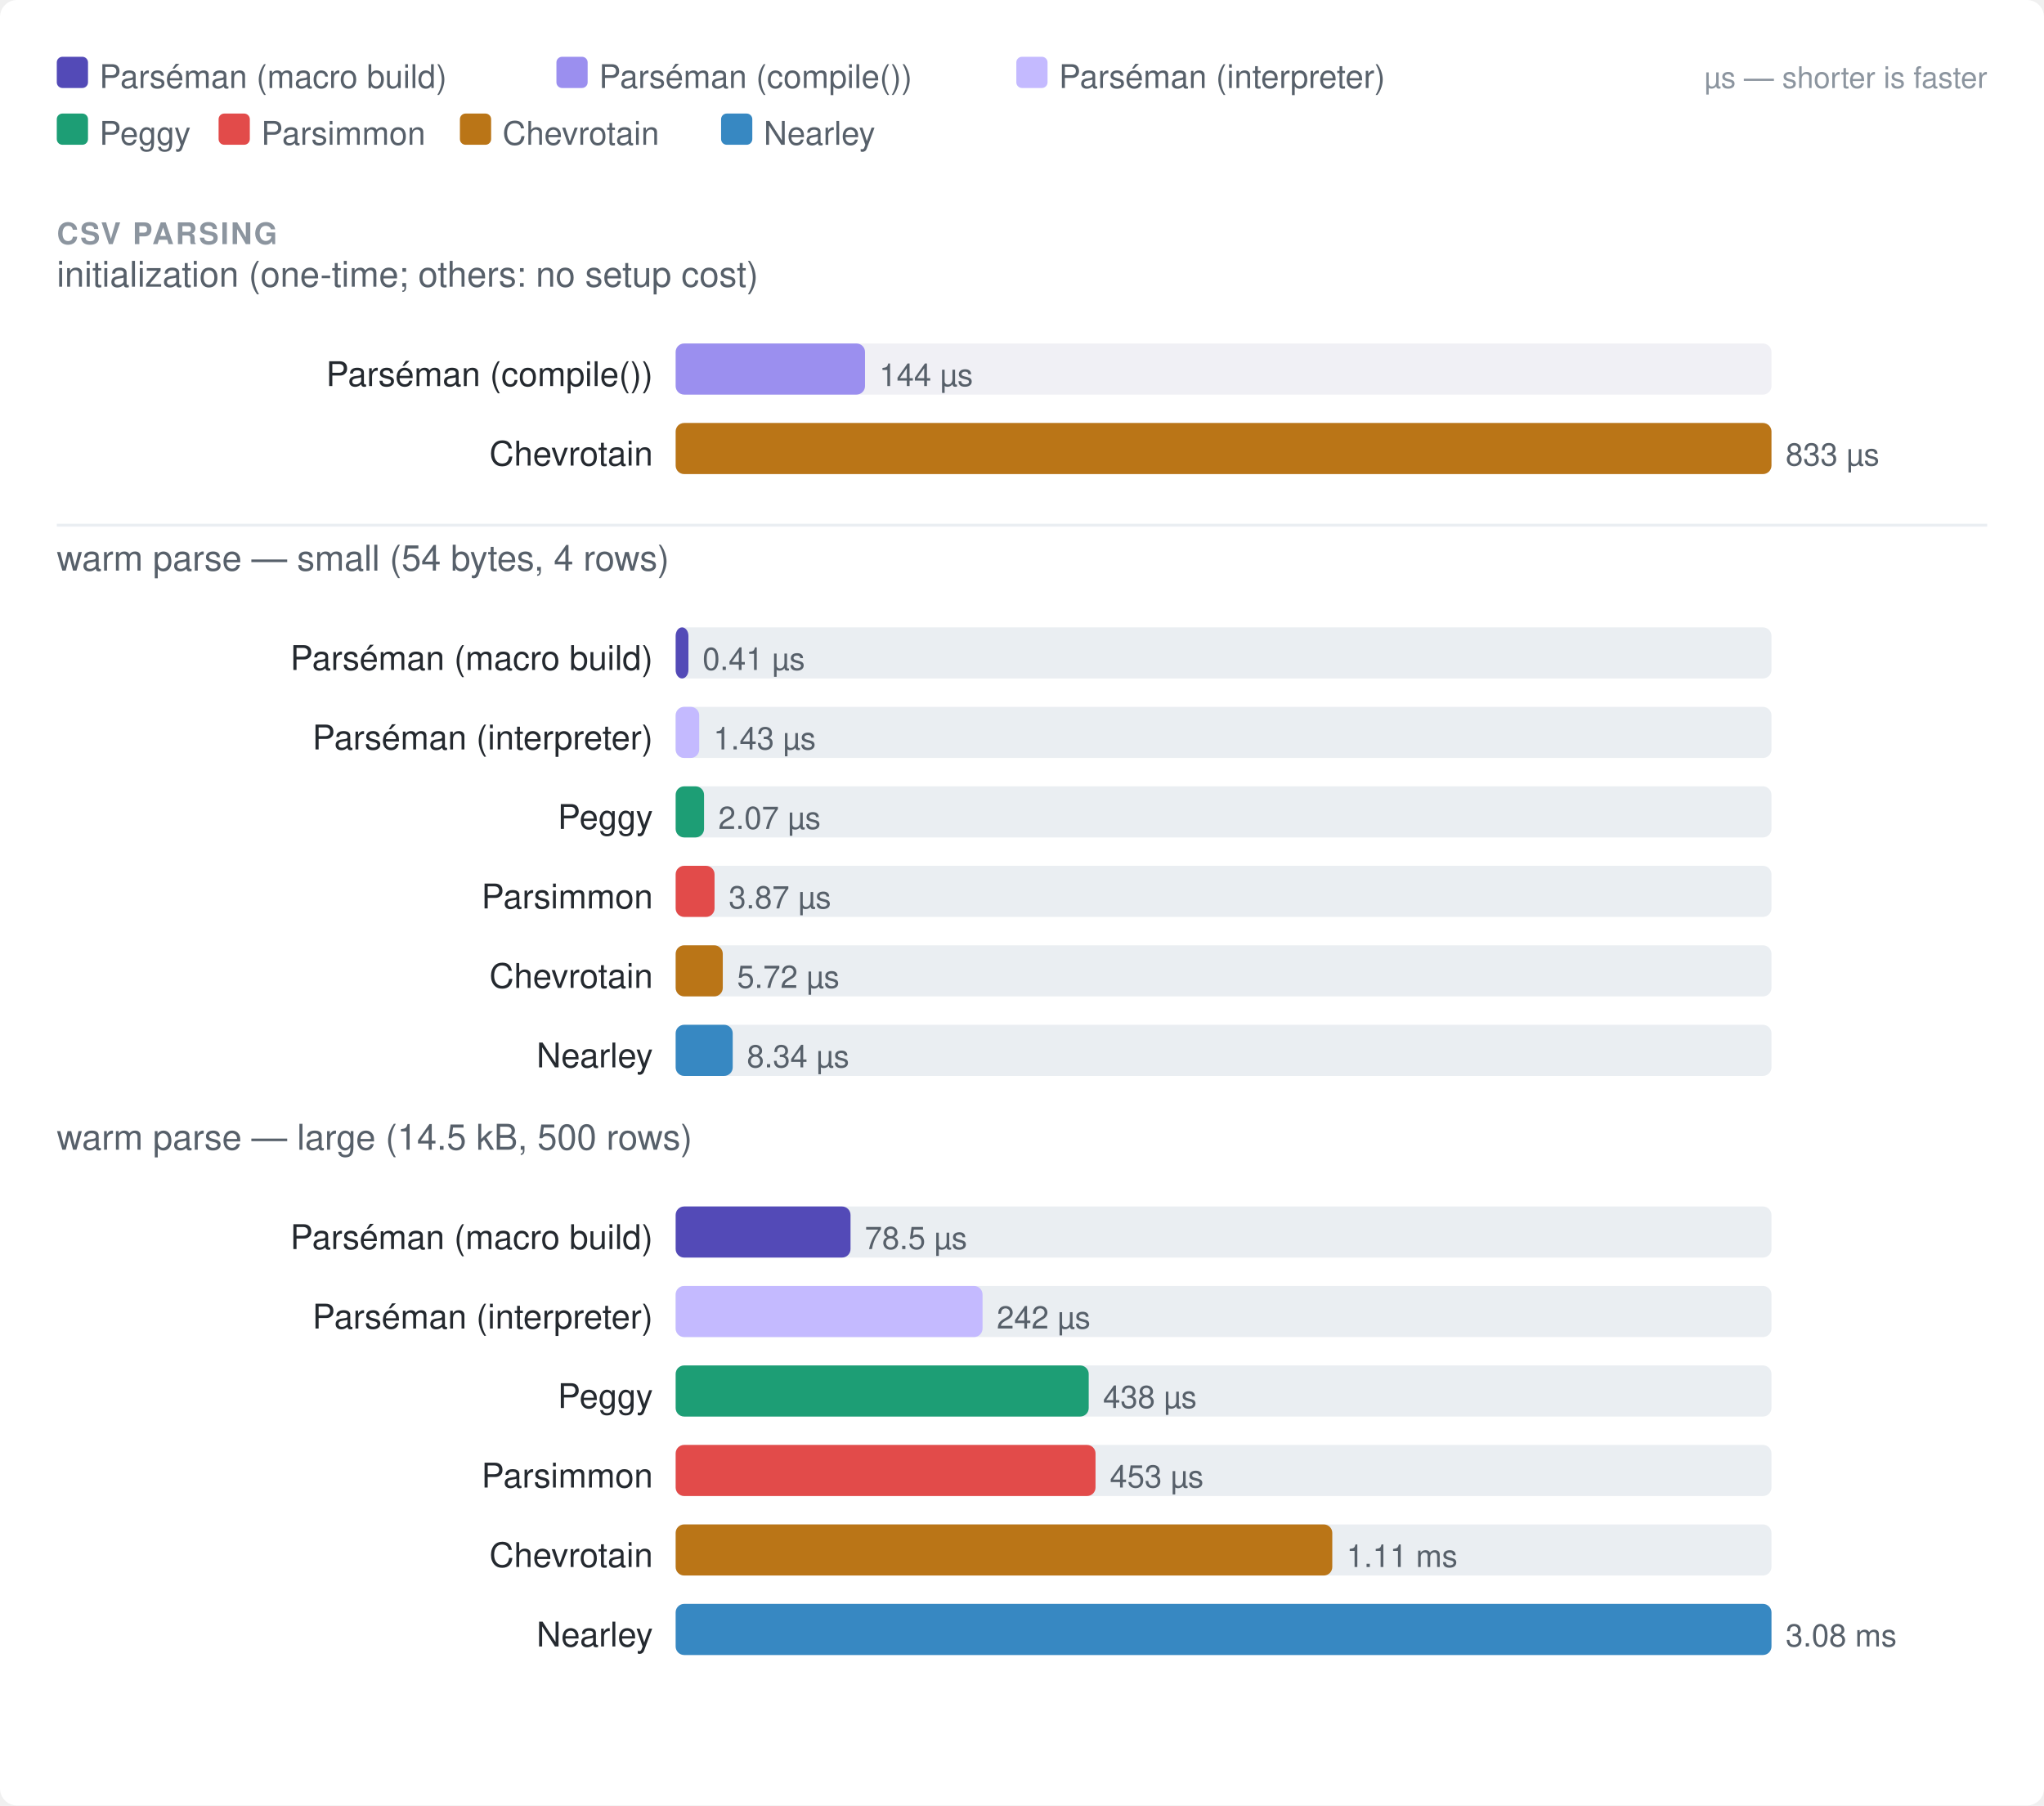
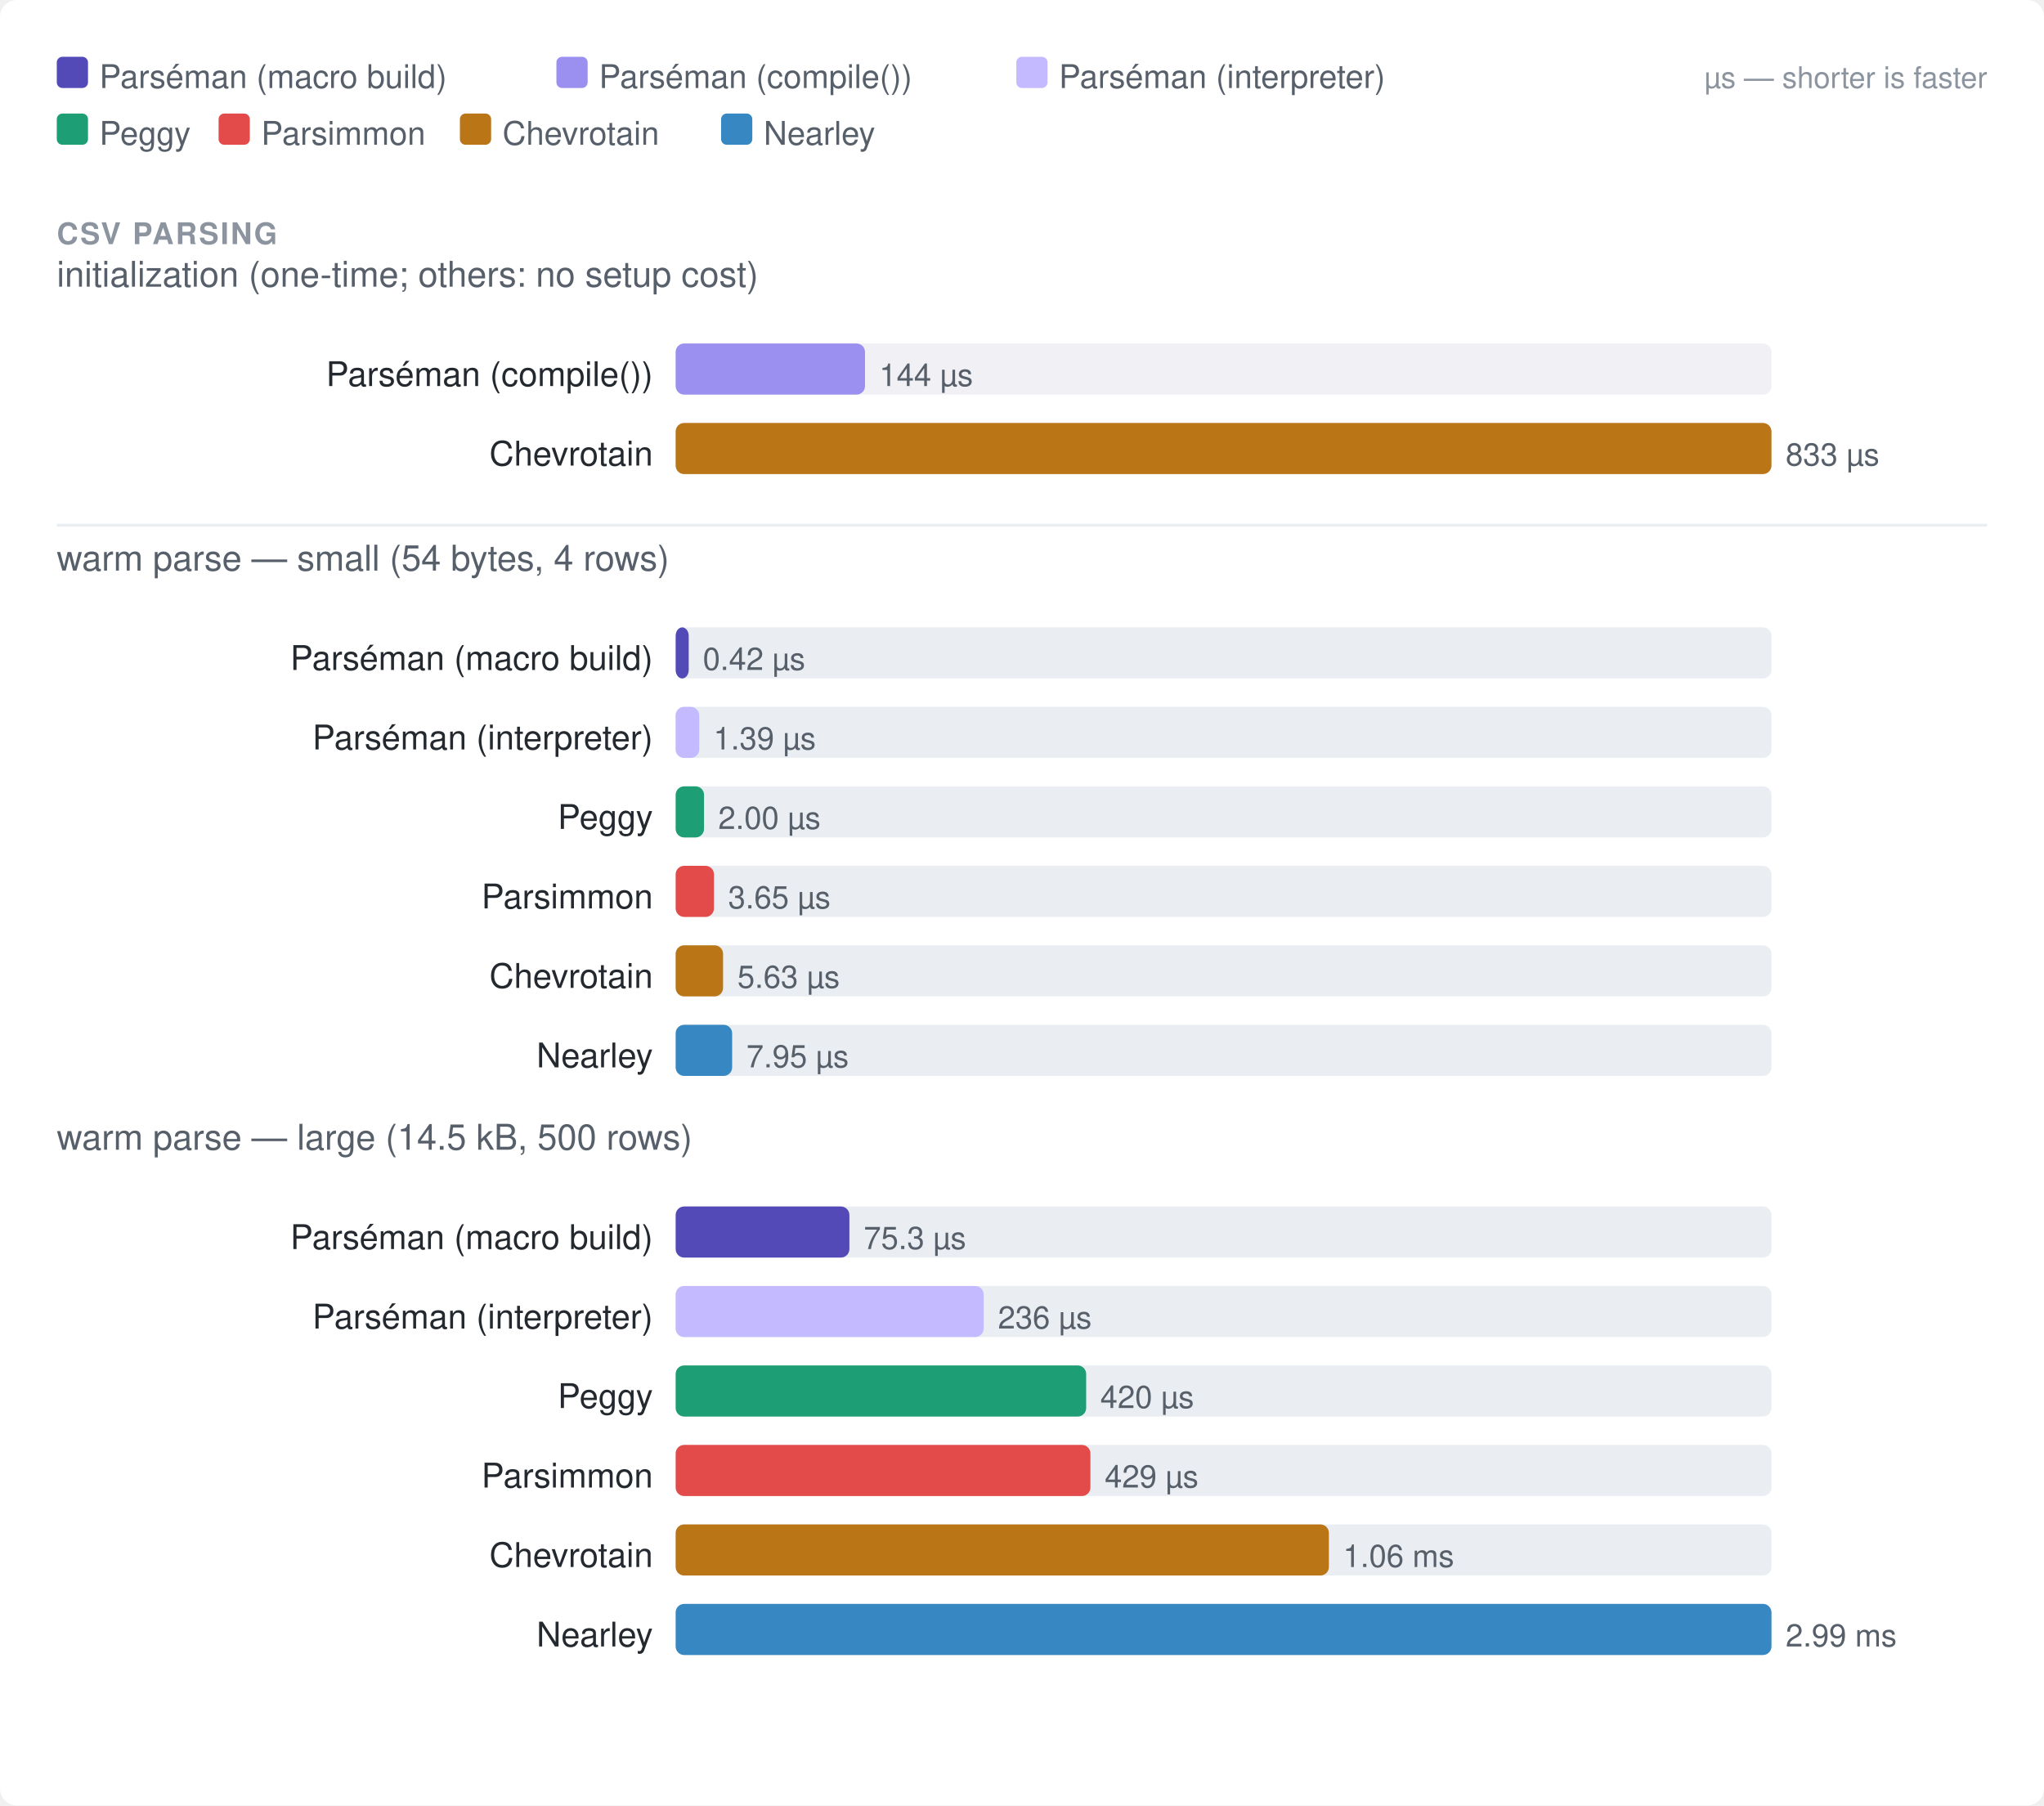
<svg xmlns="http://www.w3.org/2000/svg" viewBox="0 0 720 636" width="720" height="636">
  <rect width="720" height="636" fill="white" rx="6" />
  <rect x="20" y="20" width="11" height="11" rx="2" fill="#534AB7" />
  <text x="35" y="31" font-size="11.5" fill="#57606a" font-family="-apple-system,BlinkMacSystemFont,'Segoe UI',Helvetica,Arial,sans-serif">Parséman (macro build)</text>
  <rect x="196" y="20" width="11" height="11" rx="2" fill="#9B8FEF" />
  <text x="211" y="31" font-size="11.5" fill="#57606a" font-family="-apple-system,BlinkMacSystemFont,'Segoe UI',Helvetica,Arial,sans-serif">Parséman (compile())</text>
  <rect x="358" y="20" width="11" height="11" rx="2" fill="#C4BAFF" />
  <text x="373" y="31" font-size="11.5" fill="#57606a" font-family="-apple-system,BlinkMacSystemFont,'Segoe UI',Helvetica,Arial,sans-serif">Parséman (interpreter)</text>
  <rect x="20" y="40" width="11" height="11" rx="2" fill="#1D9E75" />
  <text x="35" y="51" font-size="11.5" fill="#57606a" font-family="-apple-system,BlinkMacSystemFont,'Segoe UI',Helvetica,Arial,sans-serif">Peggy</text>
  <rect x="77" y="40" width="11" height="11" rx="2" fill="#E24B4A" />
  <text x="92" y="51" font-size="11.5" fill="#57606a" font-family="-apple-system,BlinkMacSystemFont,'Segoe UI',Helvetica,Arial,sans-serif">Parsimmon</text>
  <rect x="162" y="40" width="11" height="11" rx="2" fill="#BA7517" />
  <text x="177" y="51" font-size="11.5" fill="#57606a" font-family="-apple-system,BlinkMacSystemFont,'Segoe UI',Helvetica,Arial,sans-serif">Chevrotain</text>
  <rect x="254" y="40" width="11" height="11" rx="2" fill="#3788C2" />
  <text x="269" y="51" font-size="11.5" fill="#57606a" font-family="-apple-system,BlinkMacSystemFont,'Segoe UI',Helvetica,Arial,sans-serif">Nearley</text>
  <text x="700" y="31" font-size="10.5" fill="#8c959f" text-anchor="end" font-family="-apple-system,BlinkMacSystemFont,'Segoe UI',Helvetica,Arial,sans-serif">µs — shorter is faster</text>
  <text x="20" y="86" font-size="10.5" font-weight="600" fill="#8c959f" letter-spacing="0.06em" font-family="-apple-system,BlinkMacSystemFont,'Segoe UI',Helvetica,Arial,sans-serif">CSV PARSING</text>
  <text x="20" y="101" font-size="12.5" fill="#57606a" font-family="-apple-system,BlinkMacSystemFont,'Segoe UI',Helvetica,Arial,sans-serif">initialization (one-time; others: no setup cost)</text>
  <text x="230" y="136" text-anchor="end" font-size="12" fill="#24292f" font-family="-apple-system,BlinkMacSystemFont,'Segoe UI',Helvetica,Arial,sans-serif">Parséman (compile())</text>
  <rect x="238" y="121" width="386" height="18" rx="3" fill="#f0f0f5" />
  <rect x="238" y="121" width="66.7" height="18" rx="3" fill="#9B8FEF" />
  <text x="309.719" y="136" font-size="11" fill="#57606a" font-family="-apple-system,BlinkMacSystemFont,'Segoe UI',Helvetica,Arial,sans-serif">144 µs</text>
  <text x="230" y="164" text-anchor="end" font-size="12" fill="#24292f" font-family="-apple-system,BlinkMacSystemFont,'Segoe UI',Helvetica,Arial,sans-serif">Chevrotain</text>
  <rect x="238" y="149" width="386" height="18" rx="3" fill="#f0f0f5" />
  <rect x="238" y="149" width="386.0" height="18" rx="3" fill="#BA7517" />
  <text x="629" y="164" font-size="11" fill="#57606a" font-family="-apple-system,BlinkMacSystemFont,'Segoe UI',Helvetica,Arial,sans-serif">833 µs</text>
  <line x1="20" y1="185" x2="700" y2="185" stroke="#eaeef2" stroke-width="1" />
  <text x="20" y="201" font-size="12.5" fill="#57606a" font-family="-apple-system,BlinkMacSystemFont,'Segoe UI',Helvetica,Arial,sans-serif">warm parse — small  (54 bytes, 4 rows)</text>
  <text x="230" y="236" text-anchor="end" font-size="12" fill="#24292f" font-family="-apple-system,BlinkMacSystemFont,'Segoe UI',Helvetica,Arial,sans-serif">Parséman (macro build)</text>
  <rect x="238" y="221" width="386" height="18" rx="3" fill="#eaeef2" />
-   <rect x="238" y="221" width="4.5" height="18" rx="3" fill="#534AB7" />
-   <text x="247.474" y="236" font-size="11" fill="#57606a" font-family="-apple-system,BlinkMacSystemFont,'Segoe UI',Helvetica,Arial,sans-serif">0.41 µs</text>
+   <rect x="238" y="221" width="4.6" height="18" rx="3" fill="#534AB7" />
+   <text x="247.577" y="236" font-size="11" fill="#57606a" font-family="-apple-system,BlinkMacSystemFont,'Segoe UI',Helvetica,Arial,sans-serif">0.42 µs</text>
  <text x="230" y="264" text-anchor="end" font-size="12" fill="#24292f" font-family="-apple-system,BlinkMacSystemFont,'Segoe UI',Helvetica,Arial,sans-serif">Parséman (interpreter)</text>
  <rect x="238" y="249" width="386" height="18" rx="3" fill="#eaeef2" />
  <rect x="238" y="249" width="8.3" height="18" rx="3" fill="#C4BAFF" />
-   <text x="251.309" y="264" font-size="11" fill="#57606a" font-family="-apple-system,BlinkMacSystemFont,'Segoe UI',Helvetica,Arial,sans-serif">1.43 µs</text>
+   <text x="251.319" y="264" font-size="11" fill="#57606a" font-family="-apple-system,BlinkMacSystemFont,'Segoe UI',Helvetica,Arial,sans-serif">1.39 µs</text>
  <text x="230" y="292" text-anchor="end" font-size="12" fill="#24292f" font-family="-apple-system,BlinkMacSystemFont,'Segoe UI',Helvetica,Arial,sans-serif">Peggy</text>
  <rect x="238" y="277" width="386" height="18" rx="3" fill="#eaeef2" />
  <rect x="238" y="277" width="10.0" height="18" rx="3" fill="#1D9E75" />
-   <text x="253.017" y="292" font-size="11" fill="#57606a" font-family="-apple-system,BlinkMacSystemFont,'Segoe UI',Helvetica,Arial,sans-serif">2.07 µs</text>
+   <text x="252.987" y="292" font-size="11" fill="#57606a" font-family="-apple-system,BlinkMacSystemFont,'Segoe UI',Helvetica,Arial,sans-serif">2.00 µs</text>
  <text x="230" y="320" text-anchor="end" font-size="12" fill="#24292f" font-family="-apple-system,BlinkMacSystemFont,'Segoe UI',Helvetica,Arial,sans-serif">Parsimmon</text>
  <rect x="238" y="305" width="386" height="18" rx="3" fill="#eaeef2" />
-   <rect x="238" y="305" width="13.7" height="18" rx="3" fill="#E24B4A" />
-   <text x="256.687" y="320" font-size="11" fill="#57606a" font-family="-apple-system,BlinkMacSystemFont,'Segoe UI',Helvetica,Arial,sans-serif">3.87 µs</text>
+   <rect x="238" y="305" width="13.5" height="18" rx="3" fill="#E24B4A" />
+   <text x="256.493" y="320" font-size="11" fill="#57606a" font-family="-apple-system,BlinkMacSystemFont,'Segoe UI',Helvetica,Arial,sans-serif">3.65 µs</text>
  <text x="230" y="348" text-anchor="end" font-size="12" fill="#24292f" font-family="-apple-system,BlinkMacSystemFont,'Segoe UI',Helvetica,Arial,sans-serif">Chevrotain</text>
  <rect x="238" y="333" width="386" height="18" rx="3" fill="#eaeef2" />
-   <rect x="238" y="333" width="16.6" height="18" rx="3" fill="#BA7517" />
-   <text x="259.626" y="348" font-size="11" fill="#57606a" font-family="-apple-system,BlinkMacSystemFont,'Segoe UI',Helvetica,Arial,sans-serif">5.72 µs</text>
+   <rect x="238" y="333" width="16.7" height="18" rx="3" fill="#BA7517" />
+   <text x="259.742" y="348" font-size="11" fill="#57606a" font-family="-apple-system,BlinkMacSystemFont,'Segoe UI',Helvetica,Arial,sans-serif">5.63 µs</text>
  <text x="230" y="376" text-anchor="end" font-size="12" fill="#24292f" font-family="-apple-system,BlinkMacSystemFont,'Segoe UI',Helvetica,Arial,sans-serif">Nearley</text>
  <rect x="238" y="361" width="386" height="18" rx="3" fill="#eaeef2" />
-   <rect x="238" y="361" width="20.1" height="18" rx="3" fill="#3788C2" />
-   <text x="263.08" y="376" font-size="11" fill="#57606a" font-family="-apple-system,BlinkMacSystemFont,'Segoe UI',Helvetica,Arial,sans-serif">8.34 µs</text>
+   <rect x="238" y="361" width="19.9" height="18" rx="3" fill="#3788C2" />
+   <text x="262.902" y="376" font-size="11" fill="#57606a" font-family="-apple-system,BlinkMacSystemFont,'Segoe UI',Helvetica,Arial,sans-serif">7.95 µs</text>
  <text x="20" y="405" font-size="12.5" fill="#57606a" font-family="-apple-system,BlinkMacSystemFont,'Segoe UI',Helvetica,Arial,sans-serif">warm parse — large  (14.5 kB, 500 rows)</text>
  <text x="230" y="440" text-anchor="end" font-size="12" fill="#24292f" font-family="-apple-system,BlinkMacSystemFont,'Segoe UI',Helvetica,Arial,sans-serif">Parséman (macro build)</text>
  <rect x="238" y="425" width="386" height="18" rx="3" fill="#eaeef2" />
-   <rect x="238" y="425" width="61.6" height="18" rx="3" fill="#534AB7" />
-   <text x="304.603" y="440" font-size="11" fill="#57606a" font-family="-apple-system,BlinkMacSystemFont,'Segoe UI',Helvetica,Arial,sans-serif">78.5 µs</text>
+   <rect x="238" y="425" width="61.2" height="18" rx="3" fill="#534AB7" />
+   <text x="304.229" y="440" font-size="11" fill="#57606a" font-family="-apple-system,BlinkMacSystemFont,'Segoe UI',Helvetica,Arial,sans-serif">75.3 µs</text>
  <text x="230" y="468" text-anchor="end" font-size="12" fill="#24292f" font-family="-apple-system,BlinkMacSystemFont,'Segoe UI',Helvetica,Arial,sans-serif">Parséman (interpreter)</text>
  <rect x="238" y="453" width="386" height="18" rx="3" fill="#eaeef2" />
-   <rect x="238" y="453" width="108.1" height="18" rx="3" fill="#C4BAFF" />
-   <text x="351.096" y="468" font-size="11" fill="#57606a" font-family="-apple-system,BlinkMacSystemFont,'Segoe UI',Helvetica,Arial,sans-serif">242 µs</text>
+   <rect x="238" y="453" width="108.5" height="18" rx="3" fill="#C4BAFF" />
+   <text x="351.529" y="468" font-size="11" fill="#57606a" font-family="-apple-system,BlinkMacSystemFont,'Segoe UI',Helvetica,Arial,sans-serif">236 µs</text>
  <text x="230" y="496" text-anchor="end" font-size="12" fill="#24292f" font-family="-apple-system,BlinkMacSystemFont,'Segoe UI',Helvetica,Arial,sans-serif">Peggy</text>
  <rect x="238" y="481" width="386" height="18" rx="3" fill="#eaeef2" />
-   <rect x="238" y="481" width="145.5" height="18" rx="3" fill="#1D9E75" />
-   <text x="388.544" y="496" font-size="11" fill="#57606a" font-family="-apple-system,BlinkMacSystemFont,'Segoe UI',Helvetica,Arial,sans-serif">438 µs</text>
+   <rect x="238" y="481" width="144.6" height="18" rx="3" fill="#1D9E75" />
+   <text x="387.571" y="496" font-size="11" fill="#57606a" font-family="-apple-system,BlinkMacSystemFont,'Segoe UI',Helvetica,Arial,sans-serif">420 µs</text>
  <text x="230" y="524" text-anchor="end" font-size="12" fill="#24292f" font-family="-apple-system,BlinkMacSystemFont,'Segoe UI',Helvetica,Arial,sans-serif">Parsimmon</text>
  <rect x="238" y="509" width="386" height="18" rx="3" fill="#eaeef2" />
-   <rect x="238" y="509" width="147.9" height="18" rx="3" fill="#E24B4A" />
-   <text x="390.943" y="524" font-size="11" fill="#57606a" font-family="-apple-system,BlinkMacSystemFont,'Segoe UI',Helvetica,Arial,sans-serif">453 µs</text>
+   <rect x="238" y="509" width="146.1" height="18" rx="3" fill="#E24B4A" />
+   <text x="389.135" y="524" font-size="11" fill="#57606a" font-family="-apple-system,BlinkMacSystemFont,'Segoe UI',Helvetica,Arial,sans-serif">429 µs</text>
  <text x="230" y="552" text-anchor="end" font-size="12" fill="#24292f" font-family="-apple-system,BlinkMacSystemFont,'Segoe UI',Helvetica,Arial,sans-serif">Chevrotain</text>
  <rect x="238" y="537" width="386" height="18" rx="3" fill="#eaeef2" />
-   <rect x="238" y="537" width="231.3" height="18" rx="3" fill="#BA7517" />
-   <text x="474.306" y="552" font-size="11" fill="#57606a" font-family="-apple-system,BlinkMacSystemFont,'Segoe UI',Helvetica,Arial,sans-serif">1.11 ms</text>
+   <rect x="238" y="537" width="230.1" height="18" rx="3" fill="#BA7517" />
+   <text x="473.09" y="552" font-size="11" fill="#57606a" font-family="-apple-system,BlinkMacSystemFont,'Segoe UI',Helvetica,Arial,sans-serif">1.06 ms</text>
  <text x="230" y="580" text-anchor="end" font-size="12" fill="#24292f" font-family="-apple-system,BlinkMacSystemFont,'Segoe UI',Helvetica,Arial,sans-serif">Nearley</text>
  <rect x="238" y="565" width="386" height="18" rx="3" fill="#eaeef2" />
  <rect x="238" y="565" width="386.0" height="18" rx="3" fill="#3788C2" />
-   <text x="629" y="580" font-size="11" fill="#57606a" font-family="-apple-system,BlinkMacSystemFont,'Segoe UI',Helvetica,Arial,sans-serif">3.08 ms</text>
+   <text x="629" y="580" font-size="11" fill="#57606a" font-family="-apple-system,BlinkMacSystemFont,'Segoe UI',Helvetica,Arial,sans-serif">2.99 ms</text>
</svg>
